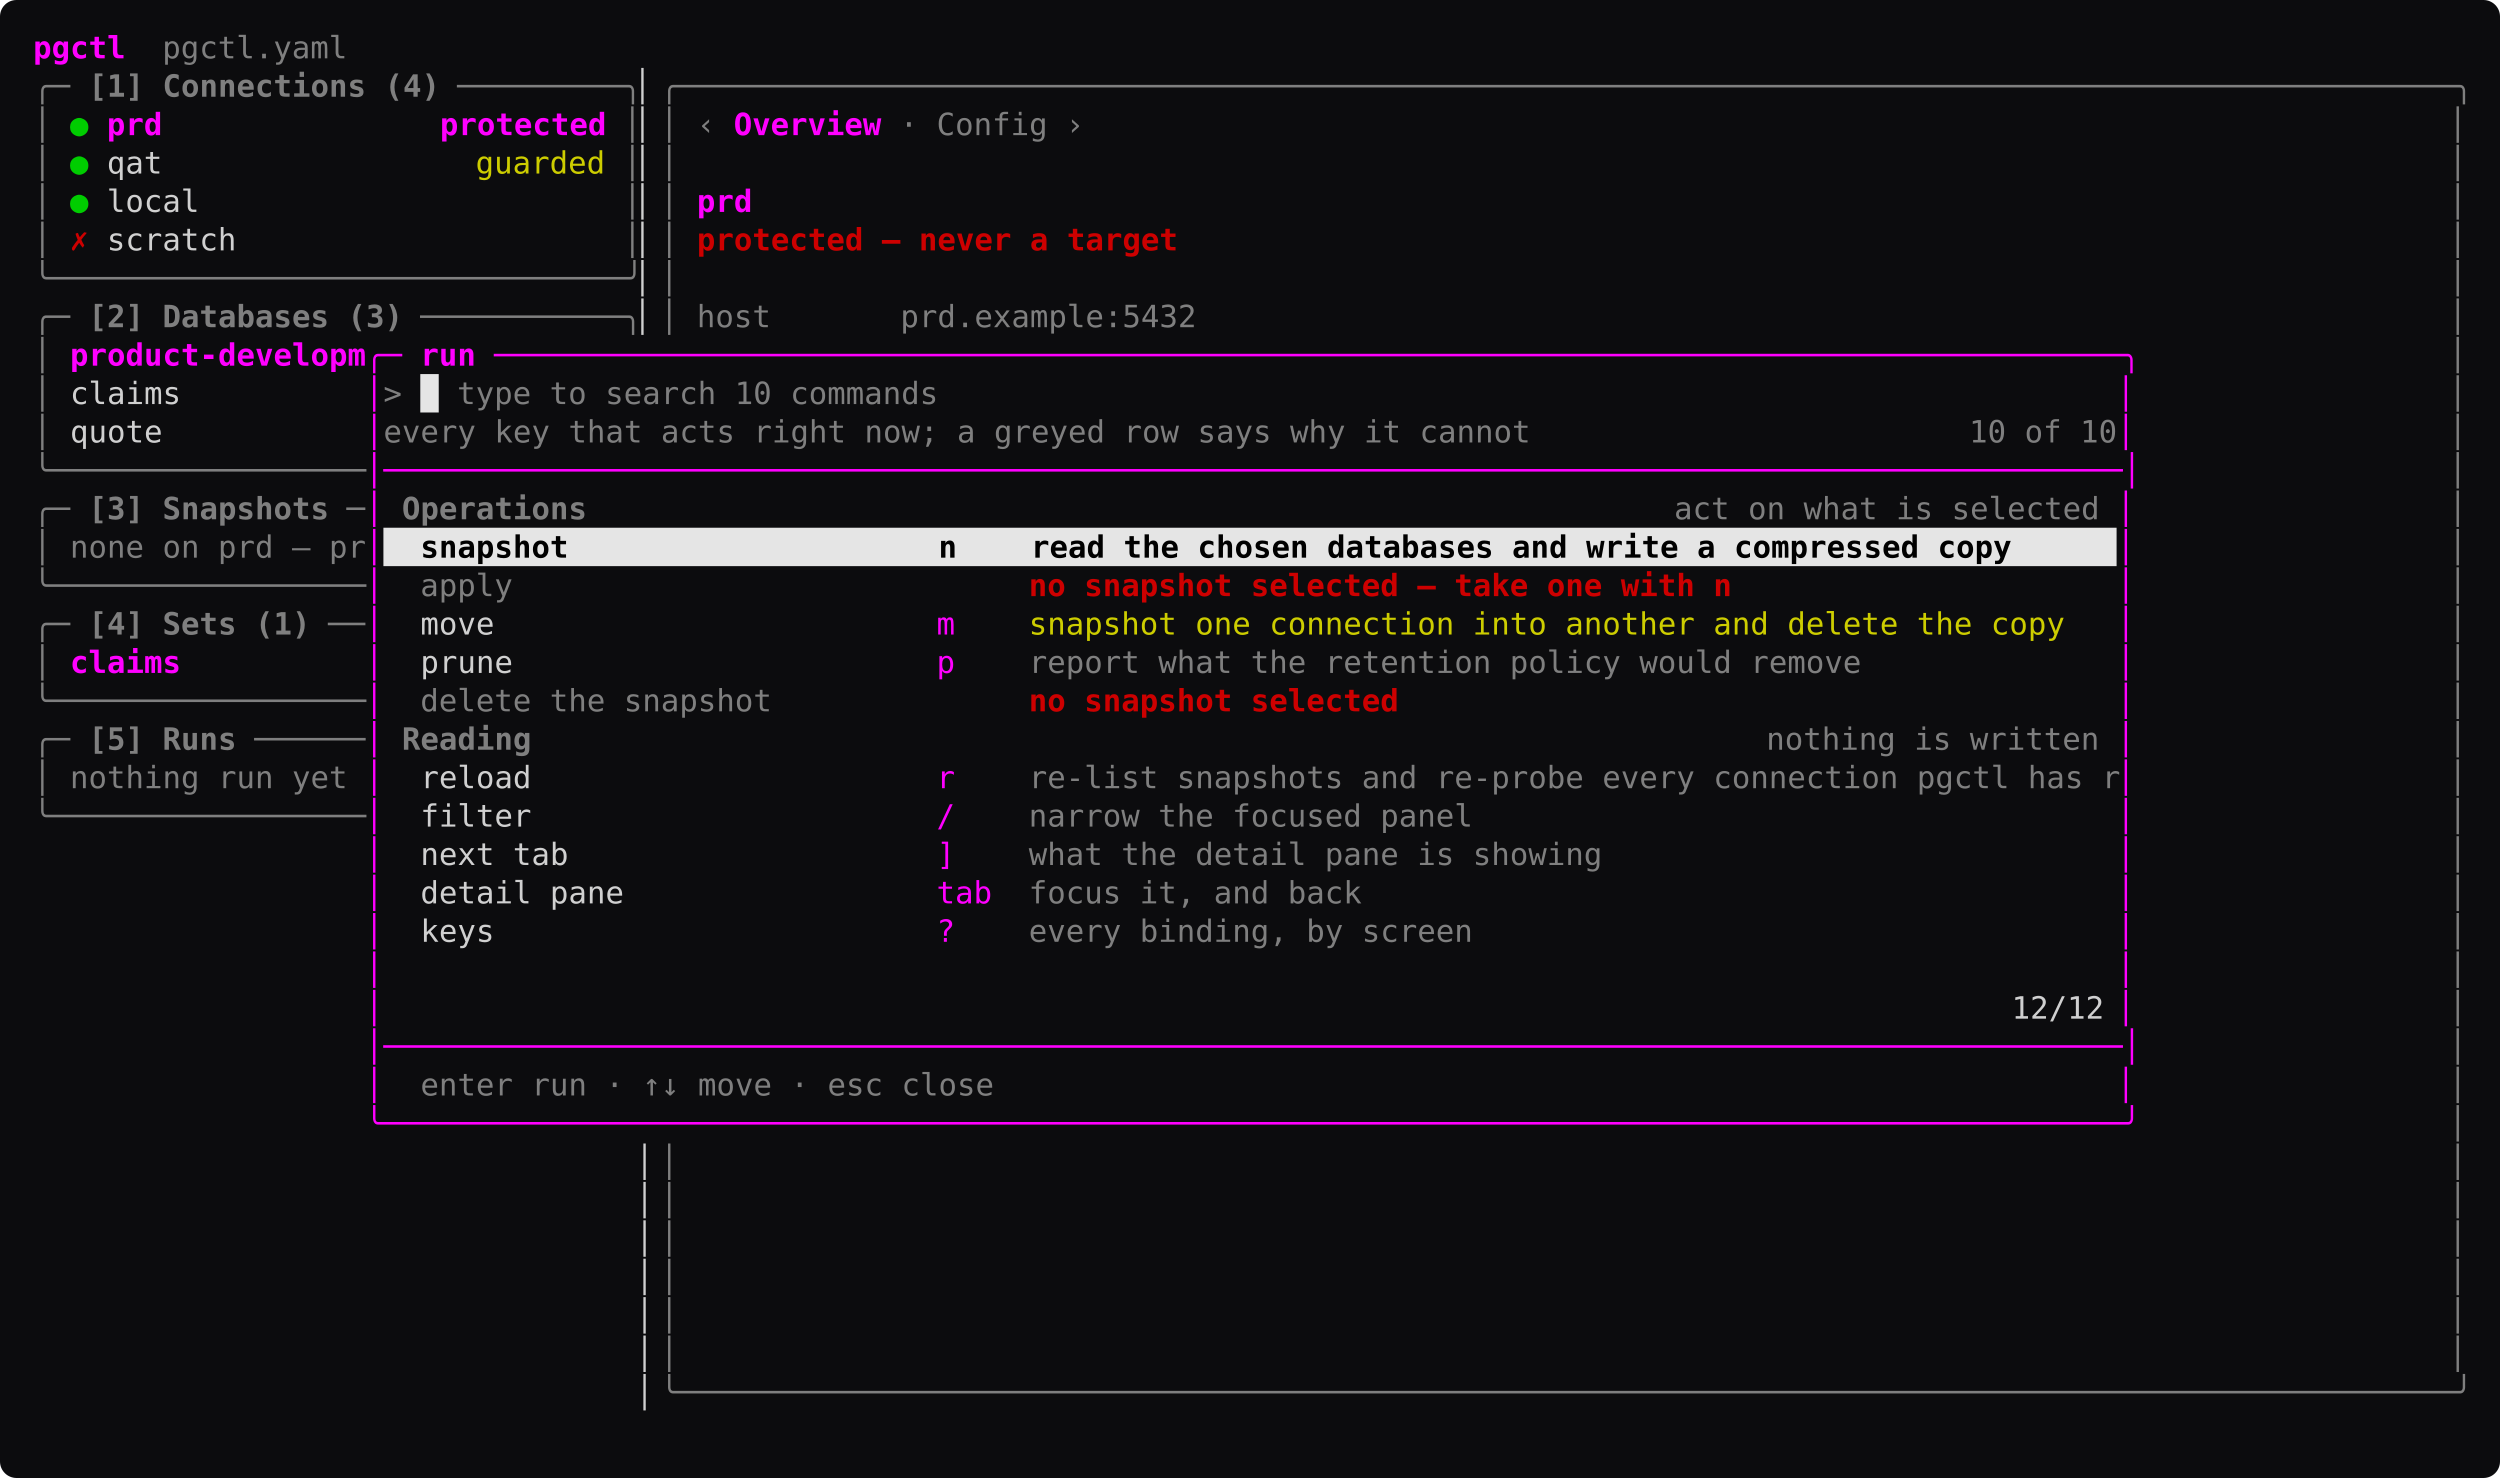
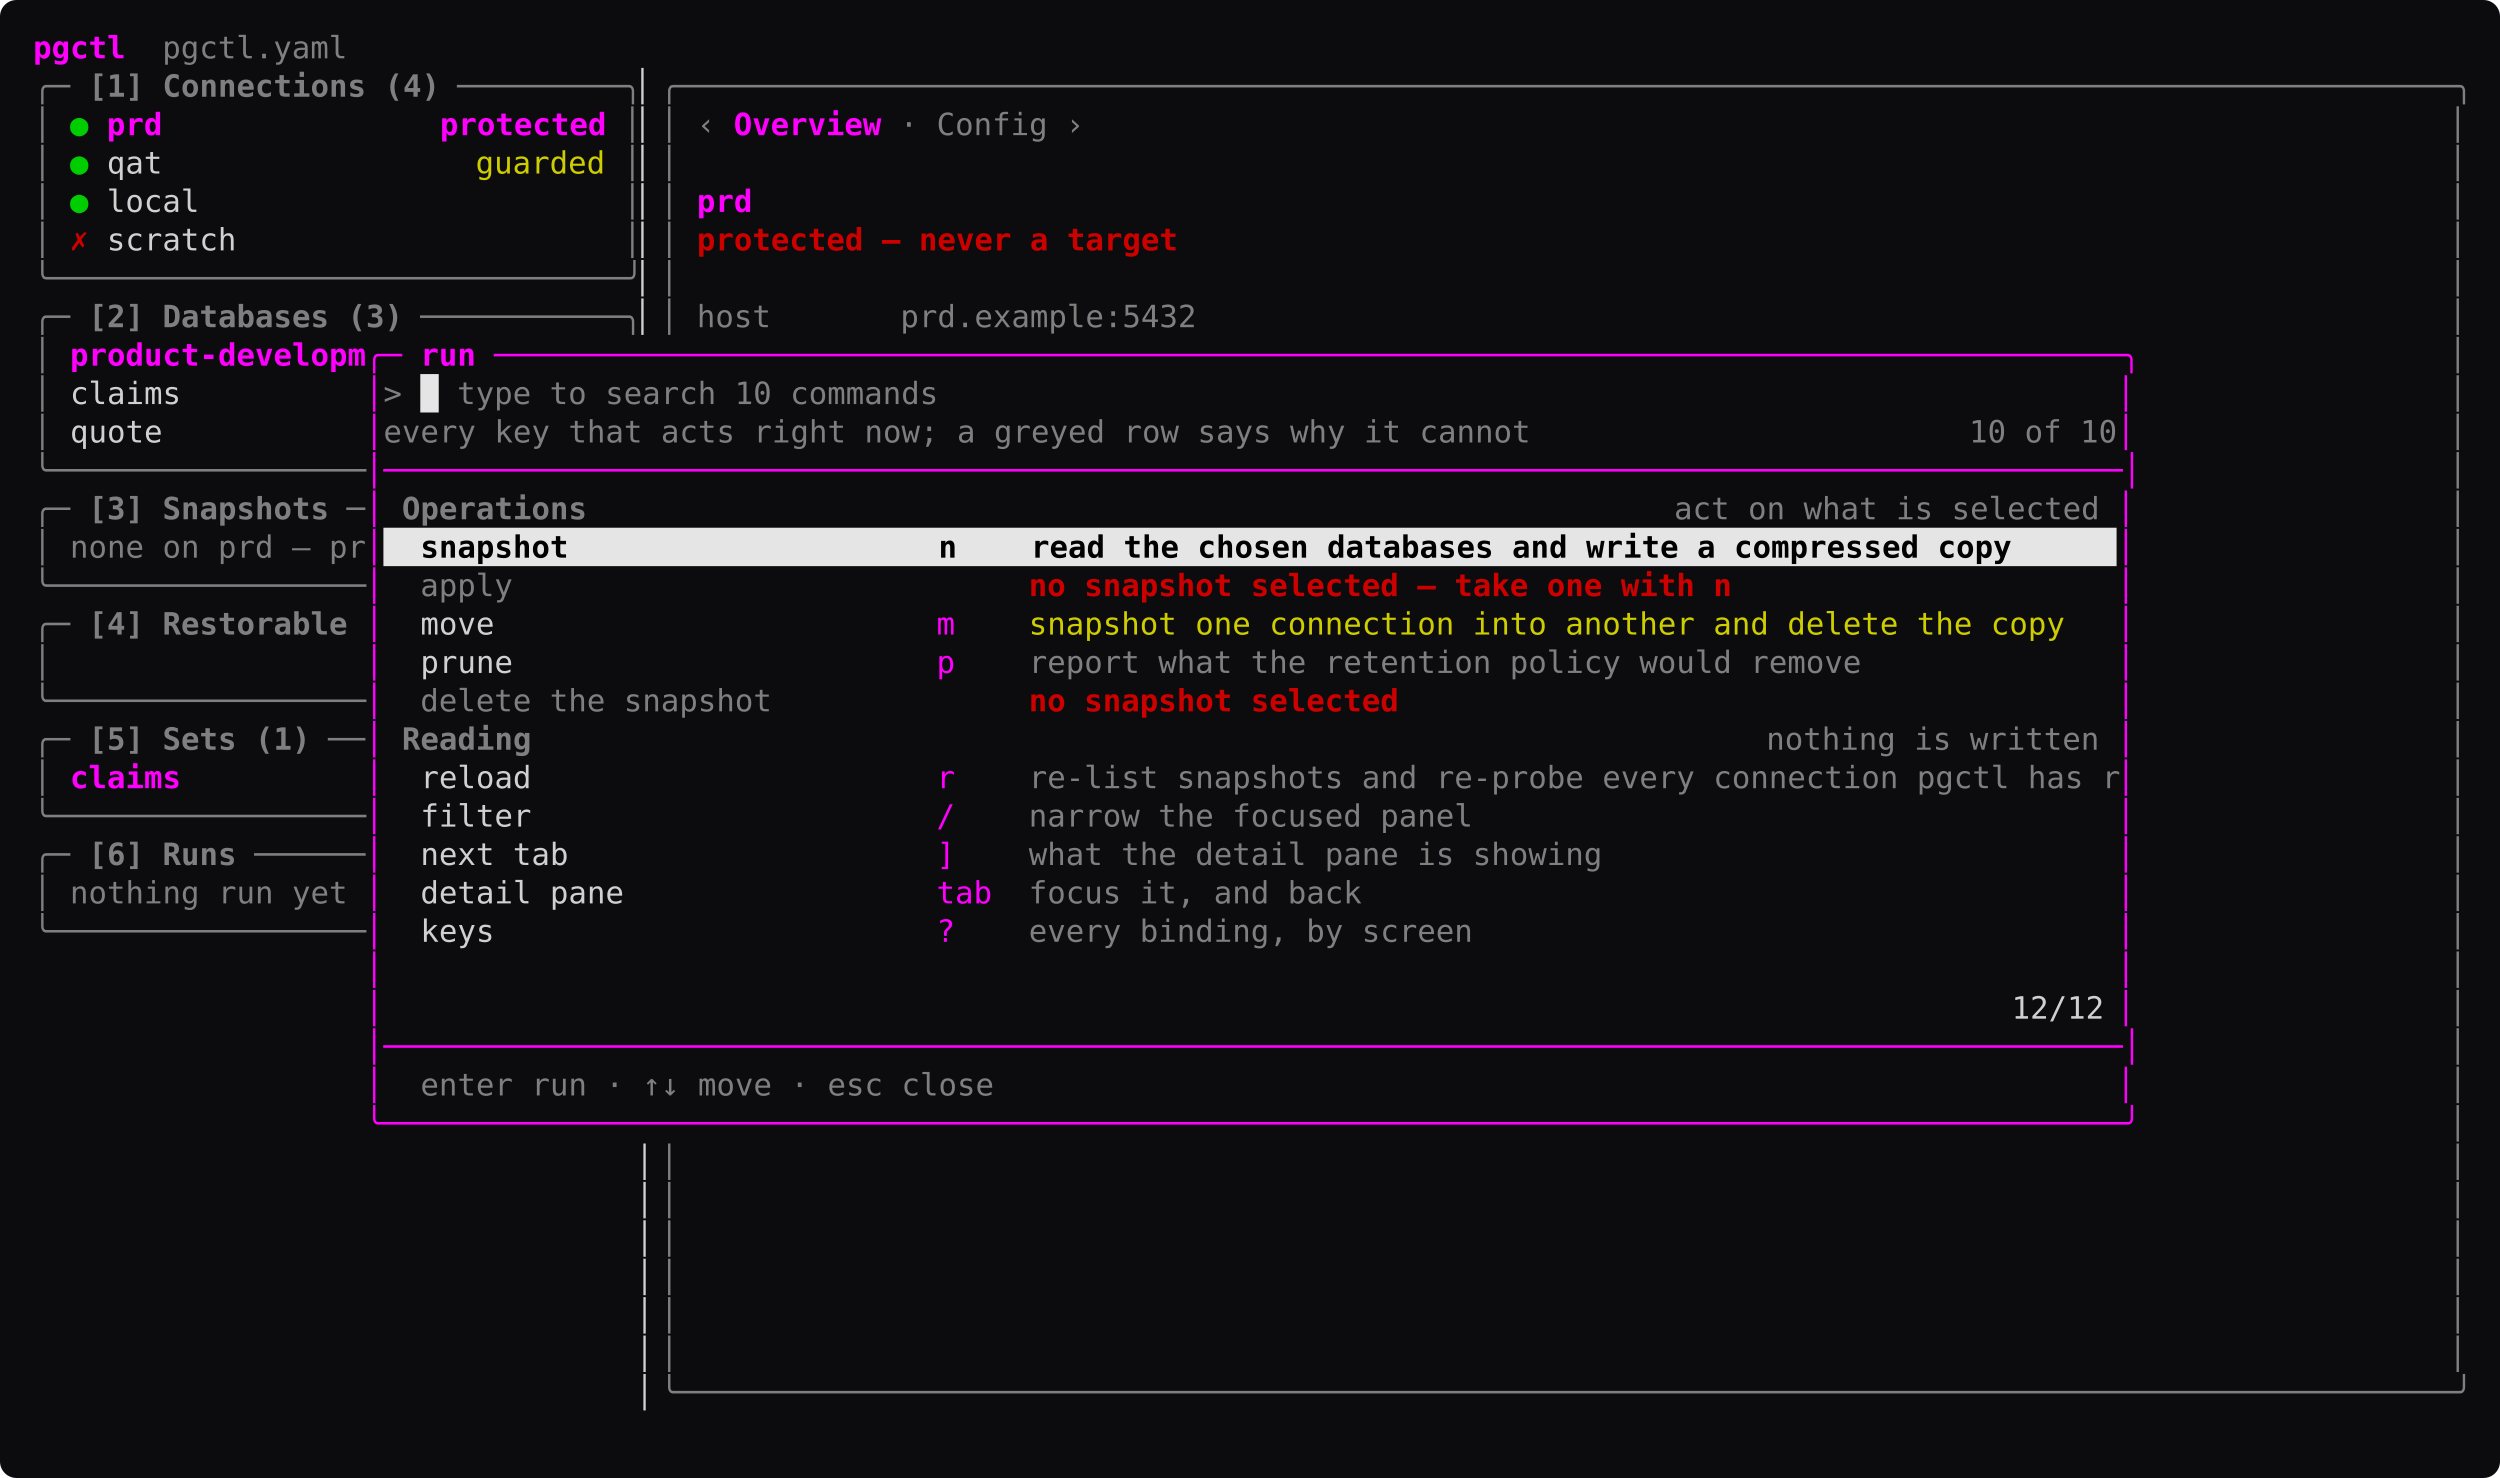
<svg xmlns="http://www.w3.org/2000/svg" width="1057.6" height="625.25" viewBox="0 0 1057.6 625.25" font-family="ui-monospace, 'SF Mono', SFMono-Regular, Menlo, Consolas, 'DejaVu Sans Mono', monospace" font-size="13" role="img">
  <rect width="1057.6" height="625.25" rx="7" fill="#0c0c0e" />
  <rect x="177.8" y="158.25" width="7.8" height="16.25" fill="#e5e5e5" />
  <rect x="162.2" y="223.25" width="733.2" height="16.25" fill="#e5e5e5" />
  <text x="14" y="24.68" textLength="39" lengthAdjust="spacing" fill="#ff00ff" font-weight="600" xml:space="preserve">pgctl</text>
  <text x="53" y="24.68" textLength="93.6" lengthAdjust="spacing" fill="#7f7f7f" xml:space="preserve">  pgctl.yaml</text>
  <text x="14" y="40.92" textLength="15.6" lengthAdjust="spacing" fill="#7f7f7f" xml:space="preserve">╭─</text>
  <text x="29.6" y="40.92" textLength="156" lengthAdjust="spacing" fill="#7f7f7f" font-weight="600" xml:space="preserve"> [1] Connections (4)</text>
  <text x="193.4" y="40.92" textLength="78" lengthAdjust="spacing" fill="#7f7f7f" xml:space="preserve">─────────╮</text>
  <text x="271.4" y="40.92" textLength="7.8" lengthAdjust="spacing" fill="#d0d0d0" xml:space="preserve">▏</text>
  <text x="279.2" y="40.92" textLength="764.4" lengthAdjust="spacing" fill="#7f7f7f" xml:space="preserve">╭────────────────────────────────────────────────────────────────────────────────────────────────╮</text>
  <text x="14" y="57.17" textLength="7.8" lengthAdjust="spacing" fill="#7f7f7f" xml:space="preserve">│</text>
  <text x="29.6" y="57.17" textLength="7.8" lengthAdjust="spacing" fill="#00cd00" xml:space="preserve">●</text>
  <text x="45.2" y="57.17" textLength="210.6" lengthAdjust="spacing" fill="#ff00ff" font-weight="600" xml:space="preserve">prd               protected</text>
  <text x="263.6" y="57.17" textLength="7.8" lengthAdjust="spacing" fill="#7f7f7f" xml:space="preserve">│</text>
  <text x="271.4" y="57.17" textLength="7.8" lengthAdjust="spacing" fill="#d0d0d0" xml:space="preserve">▏</text>
  <text x="279.2" y="57.17" textLength="7.8" lengthAdjust="spacing" fill="#7f7f7f" xml:space="preserve">│</text>
  <text x="294.8" y="57.17" textLength="7.8" lengthAdjust="spacing" fill="#7f7f7f" xml:space="preserve">‹</text>
  <text x="310.4" y="57.17" textLength="7.8" lengthAdjust="spacing" fill="#ff00ff" font-weight="600" xml:space="preserve">O</text>
  <text x="318.2" y="57.17" textLength="7.8" lengthAdjust="spacing" fill="#ff00ff" font-weight="600" xml:space="preserve">v</text>
  <text x="326" y="57.17" textLength="7.8" lengthAdjust="spacing" fill="#ff00ff" font-weight="600" xml:space="preserve">e</text>
  <text x="333.8" y="57.17" textLength="7.8" lengthAdjust="spacing" fill="#ff00ff" font-weight="600" xml:space="preserve">r</text>
  <text x="341.6" y="57.17" textLength="7.8" lengthAdjust="spacing" fill="#ff00ff" font-weight="600" xml:space="preserve">v</text>
  <text x="349.4" y="57.17" textLength="7.8" lengthAdjust="spacing" fill="#ff00ff" font-weight="600" xml:space="preserve">i</text>
  <text x="357.2" y="57.17" textLength="7.8" lengthAdjust="spacing" fill="#ff00ff" font-weight="600" xml:space="preserve">e</text>
  <text x="365" y="57.17" textLength="7.8" lengthAdjust="spacing" fill="#ff00ff" font-weight="600" xml:space="preserve">w</text>
  <text x="380.6" y="57.17" textLength="7.8" lengthAdjust="spacing" fill="#7f7f7f" xml:space="preserve">·</text>
  <text x="388.4" y="57.17" textLength="54.6" lengthAdjust="spacing" fill="#7f7f7f" xml:space="preserve"> Config</text>
  <text x="450.8" y="57.17" textLength="7.8" lengthAdjust="spacing" fill="#7f7f7f" xml:space="preserve">›</text>
  <text x="1035.8" y="57.17" textLength="7.8" lengthAdjust="spacing" fill="#7f7f7f" xml:space="preserve">│</text>
  <text x="14" y="73.42" textLength="7.8" lengthAdjust="spacing" fill="#7f7f7f" xml:space="preserve">│</text>
  <text x="29.6" y="73.42" textLength="7.8" lengthAdjust="spacing" fill="#00cd00" xml:space="preserve">●</text>
  <text x="45.2" y="73.42" textLength="23.4" lengthAdjust="spacing" fill="#d0d0d0" xml:space="preserve">qat</text>
  <text x="201.2" y="73.42" textLength="54.6" lengthAdjust="spacing" fill="#cdcd00" xml:space="preserve">guarded</text>
  <text x="263.6" y="73.42" textLength="7.8" lengthAdjust="spacing" fill="#7f7f7f" xml:space="preserve">│</text>
  <text x="271.4" y="73.42" textLength="7.8" lengthAdjust="spacing" fill="#d0d0d0" xml:space="preserve">▏</text>
  <text x="279.2" y="73.42" textLength="7.8" lengthAdjust="spacing" fill="#7f7f7f" xml:space="preserve">│</text>
  <text x="1035.8" y="73.42" textLength="7.8" lengthAdjust="spacing" fill="#7f7f7f" xml:space="preserve">│</text>
  <text x="14" y="89.67" textLength="7.8" lengthAdjust="spacing" fill="#7f7f7f" xml:space="preserve">│</text>
  <text x="29.6" y="89.67" textLength="7.8" lengthAdjust="spacing" fill="#00cd00" xml:space="preserve">●</text>
  <text x="45.2" y="89.67" textLength="39" lengthAdjust="spacing" fill="#d0d0d0" xml:space="preserve">local</text>
  <text x="263.6" y="89.67" textLength="7.8" lengthAdjust="spacing" fill="#7f7f7f" xml:space="preserve">│</text>
  <text x="271.4" y="89.67" textLength="7.8" lengthAdjust="spacing" fill="#d0d0d0" xml:space="preserve">▏</text>
  <text x="279.2" y="89.67" textLength="7.8" lengthAdjust="spacing" fill="#7f7f7f" xml:space="preserve">│</text>
  <text x="294.8" y="89.67" textLength="23.4" lengthAdjust="spacing" fill="#ff00ff" font-weight="600" xml:space="preserve">prd</text>
  <text x="1035.8" y="89.67" textLength="7.8" lengthAdjust="spacing" fill="#7f7f7f" xml:space="preserve">│</text>
  <text x="14" y="105.92" textLength="7.8" lengthAdjust="spacing" fill="#7f7f7f" xml:space="preserve">│</text>
  <text x="29.6" y="105.92" textLength="7.8" lengthAdjust="spacing" fill="#cd0000" font-weight="600" xml:space="preserve">✗</text>
  <text x="45.2" y="105.92" textLength="54.6" lengthAdjust="spacing" fill="#d0d0d0" xml:space="preserve">scratch</text>
  <text x="263.6" y="105.92" textLength="7.8" lengthAdjust="spacing" fill="#7f7f7f" xml:space="preserve">│</text>
  <text x="271.4" y="105.92" textLength="7.8" lengthAdjust="spacing" fill="#d0d0d0" xml:space="preserve">▏</text>
  <text x="279.2" y="105.92" textLength="7.8" lengthAdjust="spacing" fill="#7f7f7f" xml:space="preserve">│</text>
  <text x="294.8" y="105.92" textLength="202.8" lengthAdjust="spacing" fill="#cd0000" font-weight="600" xml:space="preserve">protected — never a target</text>
  <text x="1035.8" y="105.92" textLength="7.8" lengthAdjust="spacing" fill="#7f7f7f" xml:space="preserve">│</text>
  <text x="14" y="122.17" textLength="257.4" lengthAdjust="spacing" fill="#7f7f7f" xml:space="preserve">╰───────────────────────────────╯</text>
  <text x="271.4" y="122.17" textLength="7.8" lengthAdjust="spacing" fill="#d0d0d0" xml:space="preserve">▏</text>
  <text x="279.2" y="122.17" textLength="7.8" lengthAdjust="spacing" fill="#7f7f7f" xml:space="preserve">│</text>
  <text x="1035.8" y="122.17" textLength="7.8" lengthAdjust="spacing" fill="#7f7f7f" xml:space="preserve">│</text>
  <text x="14" y="138.43" textLength="15.6" lengthAdjust="spacing" fill="#7f7f7f" xml:space="preserve">╭─</text>
  <text x="29.6" y="138.43" textLength="140.4" lengthAdjust="spacing" fill="#7f7f7f" font-weight="600" xml:space="preserve"> [2] Databases (3)</text>
  <text x="177.8" y="138.43" textLength="93.6" lengthAdjust="spacing" fill="#7f7f7f" xml:space="preserve">───────────╮</text>
  <text x="271.4" y="138.43" textLength="7.8" lengthAdjust="spacing" fill="#d0d0d0" xml:space="preserve">▏</text>
  <text x="279.2" y="138.43" textLength="7.8" lengthAdjust="spacing" fill="#7f7f7f" xml:space="preserve">│</text>
  <text x="294.8" y="138.43" textLength="210.6" lengthAdjust="spacing" fill="#7f7f7f" xml:space="preserve">host       prd.example:5432</text>
  <text x="1035.8" y="138.43" textLength="7.8" lengthAdjust="spacing" fill="#7f7f7f" xml:space="preserve">│</text>
  <text x="14" y="154.68" textLength="7.8" lengthAdjust="spacing" fill="#7f7f7f" xml:space="preserve">│</text>
  <text x="29.6" y="154.68" textLength="124.8" lengthAdjust="spacing" fill="#ff00ff" font-weight="600" xml:space="preserve">product-developm</text>
  <text x="154.4" y="154.68" textLength="15.6" lengthAdjust="spacing" fill="#ff00ff" xml:space="preserve">╭─</text>
  <text x="170" y="154.68" textLength="31.2" lengthAdjust="spacing" fill="#ff00ff" font-weight="600" xml:space="preserve"> run</text>
  <text x="209" y="154.68" textLength="694.2" lengthAdjust="spacing" fill="#ff00ff" xml:space="preserve">────────────────────────────────────────────────────────────────────────────────────────╮</text>
  <text x="1035.8" y="154.68" textLength="7.8" lengthAdjust="spacing" fill="#7f7f7f" xml:space="preserve">│</text>
  <text x="14" y="170.93" textLength="7.8" lengthAdjust="spacing" fill="#7f7f7f" xml:space="preserve">│</text>
  <text x="21.8" y="170.93" textLength="54.6" lengthAdjust="spacing" fill="#d0d0d0" xml:space="preserve"> claims</text>
  <text x="154.4" y="170.93" textLength="7.8" lengthAdjust="spacing" fill="#ff00ff" xml:space="preserve">│</text>
  <text x="162.2" y="170.93" textLength="7.8" lengthAdjust="spacing" fill="#7f7f7f" xml:space="preserve">&gt;</text>
  <text x="193.4" y="170.93" textLength="202.8" lengthAdjust="spacing" fill="#7f7f7f" xml:space="preserve">type to search 10 commands</text>
  <text x="895.4" y="170.93" textLength="7.8" lengthAdjust="spacing" fill="#ff00ff" xml:space="preserve">│</text>
  <text x="1035.8" y="170.93" textLength="7.8" lengthAdjust="spacing" fill="#7f7f7f" xml:space="preserve">│</text>
  <text x="14" y="187.18" textLength="7.8" lengthAdjust="spacing" fill="#7f7f7f" xml:space="preserve">│</text>
  <text x="21.8" y="187.18" textLength="46.8" lengthAdjust="spacing" fill="#d0d0d0" xml:space="preserve"> quote</text>
  <text x="154.4" y="187.18" textLength="7.8" lengthAdjust="spacing" fill="#ff00ff" xml:space="preserve">│</text>
  <text x="162.2" y="187.18" textLength="483.6" lengthAdjust="spacing" fill="#7f7f7f" xml:space="preserve">every key that acts right now; a greyed row says why it cannot</text>
  <text x="833" y="187.18" textLength="62.4" lengthAdjust="spacing" fill="#7f7f7f" xml:space="preserve">10 of 10</text>
  <text x="895.4" y="187.18" textLength="7.8" lengthAdjust="spacing" fill="#ff00ff" xml:space="preserve">│</text>
  <text x="1035.8" y="187.18" textLength="7.8" lengthAdjust="spacing" fill="#7f7f7f" xml:space="preserve">│</text>
  <text x="14" y="203.43" textLength="140.4" lengthAdjust="spacing" fill="#7f7f7f" xml:space="preserve">╰─────────────────</text>
  <text x="154.4" y="203.43" textLength="748.8" lengthAdjust="spacing" fill="#ff00ff" xml:space="preserve">│──────────────────────────────────────────────────────────────────────────────────────────────│</text>
  <text x="1035.8" y="203.43" textLength="7.8" lengthAdjust="spacing" fill="#7f7f7f" xml:space="preserve">│</text>
  <text x="14" y="219.68" textLength="15.6" lengthAdjust="spacing" fill="#7f7f7f" xml:space="preserve">╭─</text>
  <text x="29.6" y="219.68" textLength="109.2" lengthAdjust="spacing" fill="#7f7f7f" font-weight="600" xml:space="preserve"> [3] Snapshots</text>
  <text x="146.6" y="219.68" textLength="7.8" lengthAdjust="spacing" fill="#7f7f7f" xml:space="preserve">─</text>
  <text x="154.4" y="219.68" textLength="7.8" lengthAdjust="spacing" fill="#ff00ff" xml:space="preserve">│</text>
  <text x="162.2" y="219.68" textLength="85.8" lengthAdjust="spacing" fill="#7f7f7f" font-weight="600" xml:space="preserve"> Operations</text>
  <text x="708.2" y="219.68" textLength="179.4" lengthAdjust="spacing" fill="#7f7f7f" xml:space="preserve">act on what is selected</text>
  <text x="895.4" y="219.68" textLength="7.8" lengthAdjust="spacing" fill="#ff00ff" xml:space="preserve">│</text>
  <text x="1035.8" y="219.68" textLength="7.8" lengthAdjust="spacing" fill="#7f7f7f" xml:space="preserve">│</text>
  <text x="14" y="235.93" textLength="7.8" lengthAdjust="spacing" fill="#7f7f7f" xml:space="preserve">│</text>
  <text x="29.6" y="235.93" textLength="124.8" lengthAdjust="spacing" fill="#7f7f7f" xml:space="preserve">none on prd — pr</text>
  <text x="154.4" y="235.93" textLength="7.8" lengthAdjust="spacing" fill="#ff00ff" xml:space="preserve">│</text>
  <text x="162.2" y="235.93" textLength="686.4" lengthAdjust="spacing" fill="#000000" font-weight="600" xml:space="preserve">  snapshot                    n    read the chosen databases and write a compressed copy</text>
  <text x="895.4" y="235.93" textLength="7.8" lengthAdjust="spacing" fill="#ff00ff" xml:space="preserve">│</text>
  <text x="1035.8" y="235.93" textLength="7.8" lengthAdjust="spacing" fill="#7f7f7f" xml:space="preserve">│</text>
  <text x="14" y="252.18" textLength="140.4" lengthAdjust="spacing" fill="#7f7f7f" xml:space="preserve">╰─────────────────</text>
  <text x="154.4" y="252.18" textLength="7.8" lengthAdjust="spacing" fill="#ff00ff" xml:space="preserve">│</text>
  <text x="177.8" y="252.18" textLength="39" lengthAdjust="spacing" fill="#7f7f7f" xml:space="preserve">apply</text>
  <text x="435.2" y="252.18" textLength="296.4" lengthAdjust="spacing" fill="#cd0000" font-weight="600" xml:space="preserve">no snapshot selected — take one with n</text>
  <text x="895.4" y="252.18" textLength="7.8" lengthAdjust="spacing" fill="#ff00ff" xml:space="preserve">│</text>
  <text x="1035.8" y="252.18" textLength="7.8" lengthAdjust="spacing" fill="#7f7f7f" xml:space="preserve">│</text>
  <text x="14" y="268.43" textLength="15.6" lengthAdjust="spacing" fill="#7f7f7f" xml:space="preserve">╭─</text>
-   <text x="29.6" y="268.43" textLength="101.4" lengthAdjust="spacing" fill="#7f7f7f" font-weight="600" xml:space="preserve"> [4] Sets (1)</text>
-   <text x="138.8" y="268.43" textLength="15.6" lengthAdjust="spacing" fill="#7f7f7f" xml:space="preserve">──</text>
+   <text x="29.6" y="268.43" textLength="117" lengthAdjust="spacing" fill="#7f7f7f" font-weight="600" xml:space="preserve"> [4] Restorable</text>
  <text x="154.4" y="268.43" textLength="7.8" lengthAdjust="spacing" fill="#ff00ff" xml:space="preserve">│</text>
  <text x="162.2" y="268.43" textLength="46.8" lengthAdjust="spacing" fill="#d0d0d0" xml:space="preserve">  move</text>
  <text x="396.2" y="268.43" textLength="7.8" lengthAdjust="spacing" fill="#ff00ff" xml:space="preserve">m</text>
  <text x="435.2" y="268.43" textLength="436.8" lengthAdjust="spacing" fill="#cdcd00" xml:space="preserve">snapshot one connection into another and delete the copy</text>
  <text x="895.4" y="268.43" textLength="7.8" lengthAdjust="spacing" fill="#ff00ff" xml:space="preserve">│</text>
  <text x="1035.8" y="268.43" textLength="7.8" lengthAdjust="spacing" fill="#7f7f7f" xml:space="preserve">│</text>
  <text x="14" y="284.68" textLength="7.8" lengthAdjust="spacing" fill="#7f7f7f" xml:space="preserve">│</text>
-   <text x="29.6" y="284.68" textLength="46.8" lengthAdjust="spacing" fill="#ff00ff" font-weight="600" xml:space="preserve">claims</text>
  <text x="154.4" y="284.68" textLength="7.8" lengthAdjust="spacing" fill="#ff00ff" xml:space="preserve">│</text>
  <text x="162.2" y="284.68" textLength="54.6" lengthAdjust="spacing" fill="#d0d0d0" xml:space="preserve">  prune</text>
  <text x="396.2" y="284.68" textLength="7.8" lengthAdjust="spacing" fill="#ff00ff" xml:space="preserve">p</text>
  <text x="435.2" y="284.68" textLength="351" lengthAdjust="spacing" fill="#7f7f7f" xml:space="preserve">report what the retention policy would remove</text>
  <text x="895.4" y="284.68" textLength="7.8" lengthAdjust="spacing" fill="#ff00ff" xml:space="preserve">│</text>
  <text x="1035.8" y="284.68" textLength="7.8" lengthAdjust="spacing" fill="#7f7f7f" xml:space="preserve">│</text>
  <text x="14" y="300.93" textLength="140.4" lengthAdjust="spacing" fill="#7f7f7f" xml:space="preserve">╰─────────────────</text>
  <text x="154.4" y="300.93" textLength="7.8" lengthAdjust="spacing" fill="#ff00ff" xml:space="preserve">│</text>
  <text x="177.8" y="300.93" textLength="148.2" lengthAdjust="spacing" fill="#7f7f7f" xml:space="preserve">delete the snapshot</text>
  <text x="435.2" y="300.93" textLength="156" lengthAdjust="spacing" fill="#cd0000" font-weight="600" xml:space="preserve">no snapshot selected</text>
  <text x="895.4" y="300.93" textLength="7.8" lengthAdjust="spacing" fill="#ff00ff" xml:space="preserve">│</text>
  <text x="1035.8" y="300.93" textLength="7.8" lengthAdjust="spacing" fill="#7f7f7f" xml:space="preserve">│</text>
  <text x="14" y="317.18" textLength="15.6" lengthAdjust="spacing" fill="#7f7f7f" xml:space="preserve">╭─</text>
-   <text x="29.6" y="317.18" textLength="70.2" lengthAdjust="spacing" fill="#7f7f7f" font-weight="600" xml:space="preserve"> [5] Runs</text>
-   <text x="107.6" y="317.18" textLength="46.8" lengthAdjust="spacing" fill="#7f7f7f" xml:space="preserve">──────</text>
+   <text x="29.6" y="317.18" textLength="101.4" lengthAdjust="spacing" fill="#7f7f7f" font-weight="600" xml:space="preserve"> [5] Sets (1)</text>
+   <text x="138.8" y="317.18" textLength="15.6" lengthAdjust="spacing" fill="#7f7f7f" xml:space="preserve">──</text>
  <text x="154.4" y="317.18" textLength="7.8" lengthAdjust="spacing" fill="#ff00ff" xml:space="preserve">│</text>
  <text x="162.2" y="317.18" textLength="62.4" lengthAdjust="spacing" fill="#7f7f7f" font-weight="600" xml:space="preserve"> Reading</text>
  <text x="747.2" y="317.18" textLength="140.4" lengthAdjust="spacing" fill="#7f7f7f" xml:space="preserve">nothing is written</text>
  <text x="895.4" y="317.18" textLength="7.8" lengthAdjust="spacing" fill="#ff00ff" xml:space="preserve">│</text>
  <text x="1035.8" y="317.18" textLength="7.8" lengthAdjust="spacing" fill="#7f7f7f" xml:space="preserve">│</text>
  <text x="14" y="333.43" textLength="7.8" lengthAdjust="spacing" fill="#7f7f7f" xml:space="preserve">│</text>
-   <text x="29.6" y="333.43" textLength="117" lengthAdjust="spacing" fill="#7f7f7f" xml:space="preserve">nothing run yet</text>
+   <text x="29.6" y="333.43" textLength="46.8" lengthAdjust="spacing" fill="#ff00ff" font-weight="600" xml:space="preserve">claims</text>
  <text x="154.4" y="333.43" textLength="7.8" lengthAdjust="spacing" fill="#ff00ff" xml:space="preserve">│</text>
  <text x="162.2" y="333.43" textLength="62.4" lengthAdjust="spacing" fill="#d0d0d0" xml:space="preserve">  reload</text>
  <text x="396.2" y="333.43" textLength="7.8" lengthAdjust="spacing" fill="#ff00ff" xml:space="preserve">r</text>
  <text x="435.2" y="333.43" textLength="460.2" lengthAdjust="spacing" fill="#7f7f7f" xml:space="preserve">re-list snapshots and re-probe every connection pgctl has r</text>
  <text x="895.4" y="333.43" textLength="7.8" lengthAdjust="spacing" fill="#ff00ff" xml:space="preserve">│</text>
  <text x="1035.8" y="333.43" textLength="7.8" lengthAdjust="spacing" fill="#7f7f7f" xml:space="preserve">│</text>
  <text x="14" y="349.68" textLength="140.4" lengthAdjust="spacing" fill="#7f7f7f" xml:space="preserve">╰─────────────────</text>
  <text x="154.4" y="349.68" textLength="7.8" lengthAdjust="spacing" fill="#ff00ff" xml:space="preserve">│</text>
  <text x="162.2" y="349.68" textLength="62.4" lengthAdjust="spacing" fill="#d0d0d0" xml:space="preserve">  filter</text>
  <text x="396.2" y="349.68" textLength="7.8" lengthAdjust="spacing" fill="#ff00ff" xml:space="preserve">/</text>
  <text x="435.2" y="349.68" textLength="187.2" lengthAdjust="spacing" fill="#7f7f7f" xml:space="preserve">narrow the focused panel</text>
  <text x="895.4" y="349.68" textLength="7.8" lengthAdjust="spacing" fill="#ff00ff" xml:space="preserve">│</text>
  <text x="1035.8" y="349.68" textLength="7.8" lengthAdjust="spacing" fill="#7f7f7f" xml:space="preserve">│</text>
+   <text x="14" y="365.93" textLength="15.6" lengthAdjust="spacing" fill="#7f7f7f" xml:space="preserve">╭─</text>
+   <text x="29.6" y="365.93" textLength="70.2" lengthAdjust="spacing" fill="#7f7f7f" font-weight="600" xml:space="preserve"> [6] Runs</text>
+   <text x="107.6" y="365.93" textLength="46.8" lengthAdjust="spacing" fill="#7f7f7f" xml:space="preserve">──────</text>
  <text x="154.4" y="365.93" textLength="7.8" lengthAdjust="spacing" fill="#ff00ff" xml:space="preserve">│</text>
  <text x="162.2" y="365.93" textLength="78" lengthAdjust="spacing" fill="#d0d0d0" xml:space="preserve">  next tab</text>
  <text x="396.2" y="365.93" textLength="7.8" lengthAdjust="spacing" fill="#ff00ff" xml:space="preserve">]</text>
  <text x="435.2" y="365.93" textLength="241.8" lengthAdjust="spacing" fill="#7f7f7f" xml:space="preserve">what the detail pane is showing</text>
  <text x="895.4" y="365.93" textLength="7.8" lengthAdjust="spacing" fill="#ff00ff" xml:space="preserve">│</text>
  <text x="1035.8" y="365.93" textLength="7.8" lengthAdjust="spacing" fill="#7f7f7f" xml:space="preserve">│</text>
+   <text x="14" y="382.18" textLength="7.8" lengthAdjust="spacing" fill="#7f7f7f" xml:space="preserve">│</text>
+   <text x="29.6" y="382.18" textLength="117" lengthAdjust="spacing" fill="#7f7f7f" xml:space="preserve">nothing run yet</text>
  <text x="154.4" y="382.18" textLength="7.8" lengthAdjust="spacing" fill="#ff00ff" xml:space="preserve">│</text>
  <text x="162.2" y="382.18" textLength="101.4" lengthAdjust="spacing" fill="#d0d0d0" xml:space="preserve">  detail pane</text>
  <text x="396.2" y="382.18" textLength="23.4" lengthAdjust="spacing" fill="#ff00ff" xml:space="preserve">tab</text>
  <text x="435.2" y="382.18" textLength="140.4" lengthAdjust="spacing" fill="#7f7f7f" xml:space="preserve">focus it, and back</text>
  <text x="895.4" y="382.18" textLength="7.8" lengthAdjust="spacing" fill="#ff00ff" xml:space="preserve">│</text>
  <text x="1035.8" y="382.18" textLength="7.8" lengthAdjust="spacing" fill="#7f7f7f" xml:space="preserve">│</text>
+   <text x="14" y="398.43" textLength="140.4" lengthAdjust="spacing" fill="#7f7f7f" xml:space="preserve">╰─────────────────</text>
  <text x="154.4" y="398.43" textLength="7.8" lengthAdjust="spacing" fill="#ff00ff" xml:space="preserve">│</text>
  <text x="162.2" y="398.43" textLength="46.8" lengthAdjust="spacing" fill="#d0d0d0" xml:space="preserve">  keys</text>
  <text x="396.2" y="398.43" textLength="7.8" lengthAdjust="spacing" fill="#ff00ff" xml:space="preserve">?</text>
  <text x="435.2" y="398.43" textLength="187.2" lengthAdjust="spacing" fill="#7f7f7f" xml:space="preserve">every binding, by screen</text>
  <text x="895.4" y="398.43" textLength="7.8" lengthAdjust="spacing" fill="#ff00ff" xml:space="preserve">│</text>
  <text x="1035.8" y="398.43" textLength="7.8" lengthAdjust="spacing" fill="#7f7f7f" xml:space="preserve">│</text>
  <text x="154.4" y="414.68" textLength="7.8" lengthAdjust="spacing" fill="#ff00ff" xml:space="preserve">│</text>
  <text x="895.4" y="414.68" textLength="7.8" lengthAdjust="spacing" fill="#ff00ff" xml:space="preserve">│</text>
  <text x="1035.8" y="414.68" textLength="7.8" lengthAdjust="spacing" fill="#7f7f7f" xml:space="preserve">│</text>
  <text x="154.4" y="430.93" textLength="7.8" lengthAdjust="spacing" fill="#ff00ff" xml:space="preserve">│</text>
  <text x="162.2" y="430.93" textLength="725.4" lengthAdjust="spacing" fill="#d0d0d0" xml:space="preserve">                                                                                        12/12</text>
  <text x="895.4" y="430.93" textLength="7.8" lengthAdjust="spacing" fill="#ff00ff" xml:space="preserve">│</text>
  <text x="1035.8" y="430.93" textLength="7.8" lengthAdjust="spacing" fill="#7f7f7f" xml:space="preserve">│</text>
  <text x="154.4" y="447.18" textLength="748.8" lengthAdjust="spacing" fill="#ff00ff" xml:space="preserve">│──────────────────────────────────────────────────────────────────────────────────────────────│</text>
  <text x="1035.8" y="447.18" textLength="7.8" lengthAdjust="spacing" fill="#7f7f7f" xml:space="preserve">│</text>
  <text x="154.4" y="463.43" textLength="7.8" lengthAdjust="spacing" fill="#ff00ff" xml:space="preserve">│</text>
  <text x="162.2" y="463.43" textLength="257.4" lengthAdjust="spacing" fill="#7f7f7f" xml:space="preserve">  enter run · ↑↓ move · esc close</text>
  <text x="895.4" y="463.43" textLength="7.8" lengthAdjust="spacing" fill="#ff00ff" xml:space="preserve">│</text>
  <text x="1035.8" y="463.43" textLength="7.8" lengthAdjust="spacing" fill="#7f7f7f" xml:space="preserve">│</text>
  <text x="154.4" y="479.68" textLength="748.8" lengthAdjust="spacing" fill="#ff00ff" xml:space="preserve">╰──────────────────────────────────────────────────────────────────────────────────────────────╯</text>
  <text x="1035.8" y="479.68" textLength="7.8" lengthAdjust="spacing" fill="#7f7f7f" xml:space="preserve">│</text>
  <text x="14" y="495.93" textLength="265.2" lengthAdjust="spacing" fill="#d0d0d0" xml:space="preserve">                                 ▏</text>
  <text x="279.2" y="495.93" textLength="7.8" lengthAdjust="spacing" fill="#7f7f7f" xml:space="preserve">│</text>
  <text x="1035.8" y="495.93" textLength="7.8" lengthAdjust="spacing" fill="#7f7f7f" xml:space="preserve">│</text>
  <text x="14" y="512.17" textLength="265.2" lengthAdjust="spacing" fill="#d0d0d0" xml:space="preserve">                                 ▏</text>
  <text x="279.2" y="512.17" textLength="7.8" lengthAdjust="spacing" fill="#7f7f7f" xml:space="preserve">│</text>
  <text x="1035.8" y="512.17" textLength="7.8" lengthAdjust="spacing" fill="#7f7f7f" xml:space="preserve">│</text>
  <text x="14" y="528.42" textLength="265.2" lengthAdjust="spacing" fill="#d0d0d0" xml:space="preserve">                                 ▏</text>
  <text x="279.2" y="528.42" textLength="7.8" lengthAdjust="spacing" fill="#7f7f7f" xml:space="preserve">│</text>
  <text x="1035.8" y="528.42" textLength="7.8" lengthAdjust="spacing" fill="#7f7f7f" xml:space="preserve">│</text>
  <text x="14" y="544.67" textLength="265.2" lengthAdjust="spacing" fill="#d0d0d0" xml:space="preserve">                                 ▏</text>
  <text x="279.2" y="544.67" textLength="7.8" lengthAdjust="spacing" fill="#7f7f7f" xml:space="preserve">│</text>
  <text x="1035.8" y="544.67" textLength="7.8" lengthAdjust="spacing" fill="#7f7f7f" xml:space="preserve">│</text>
  <text x="14" y="560.92" textLength="265.2" lengthAdjust="spacing" fill="#d0d0d0" xml:space="preserve">                                 ▏</text>
  <text x="279.2" y="560.92" textLength="7.8" lengthAdjust="spacing" fill="#7f7f7f" xml:space="preserve">│</text>
  <text x="1035.8" y="560.92" textLength="7.8" lengthAdjust="spacing" fill="#7f7f7f" xml:space="preserve">│</text>
  <text x="14" y="577.17" textLength="265.2" lengthAdjust="spacing" fill="#d0d0d0" xml:space="preserve">                                 ▏</text>
  <text x="279.2" y="577.17" textLength="7.8" lengthAdjust="spacing" fill="#7f7f7f" xml:space="preserve">│</text>
  <text x="1035.8" y="577.17" textLength="7.8" lengthAdjust="spacing" fill="#7f7f7f" xml:space="preserve">│</text>
  <text x="14" y="593.42" textLength="265.2" lengthAdjust="spacing" fill="#d0d0d0" xml:space="preserve">                                 ▏</text>
  <text x="279.2" y="593.42" textLength="764.4" lengthAdjust="spacing" fill="#7f7f7f" xml:space="preserve">╰────────────────────────────────────────────────────────────────────────────────────────────────╯</text>
</svg>
